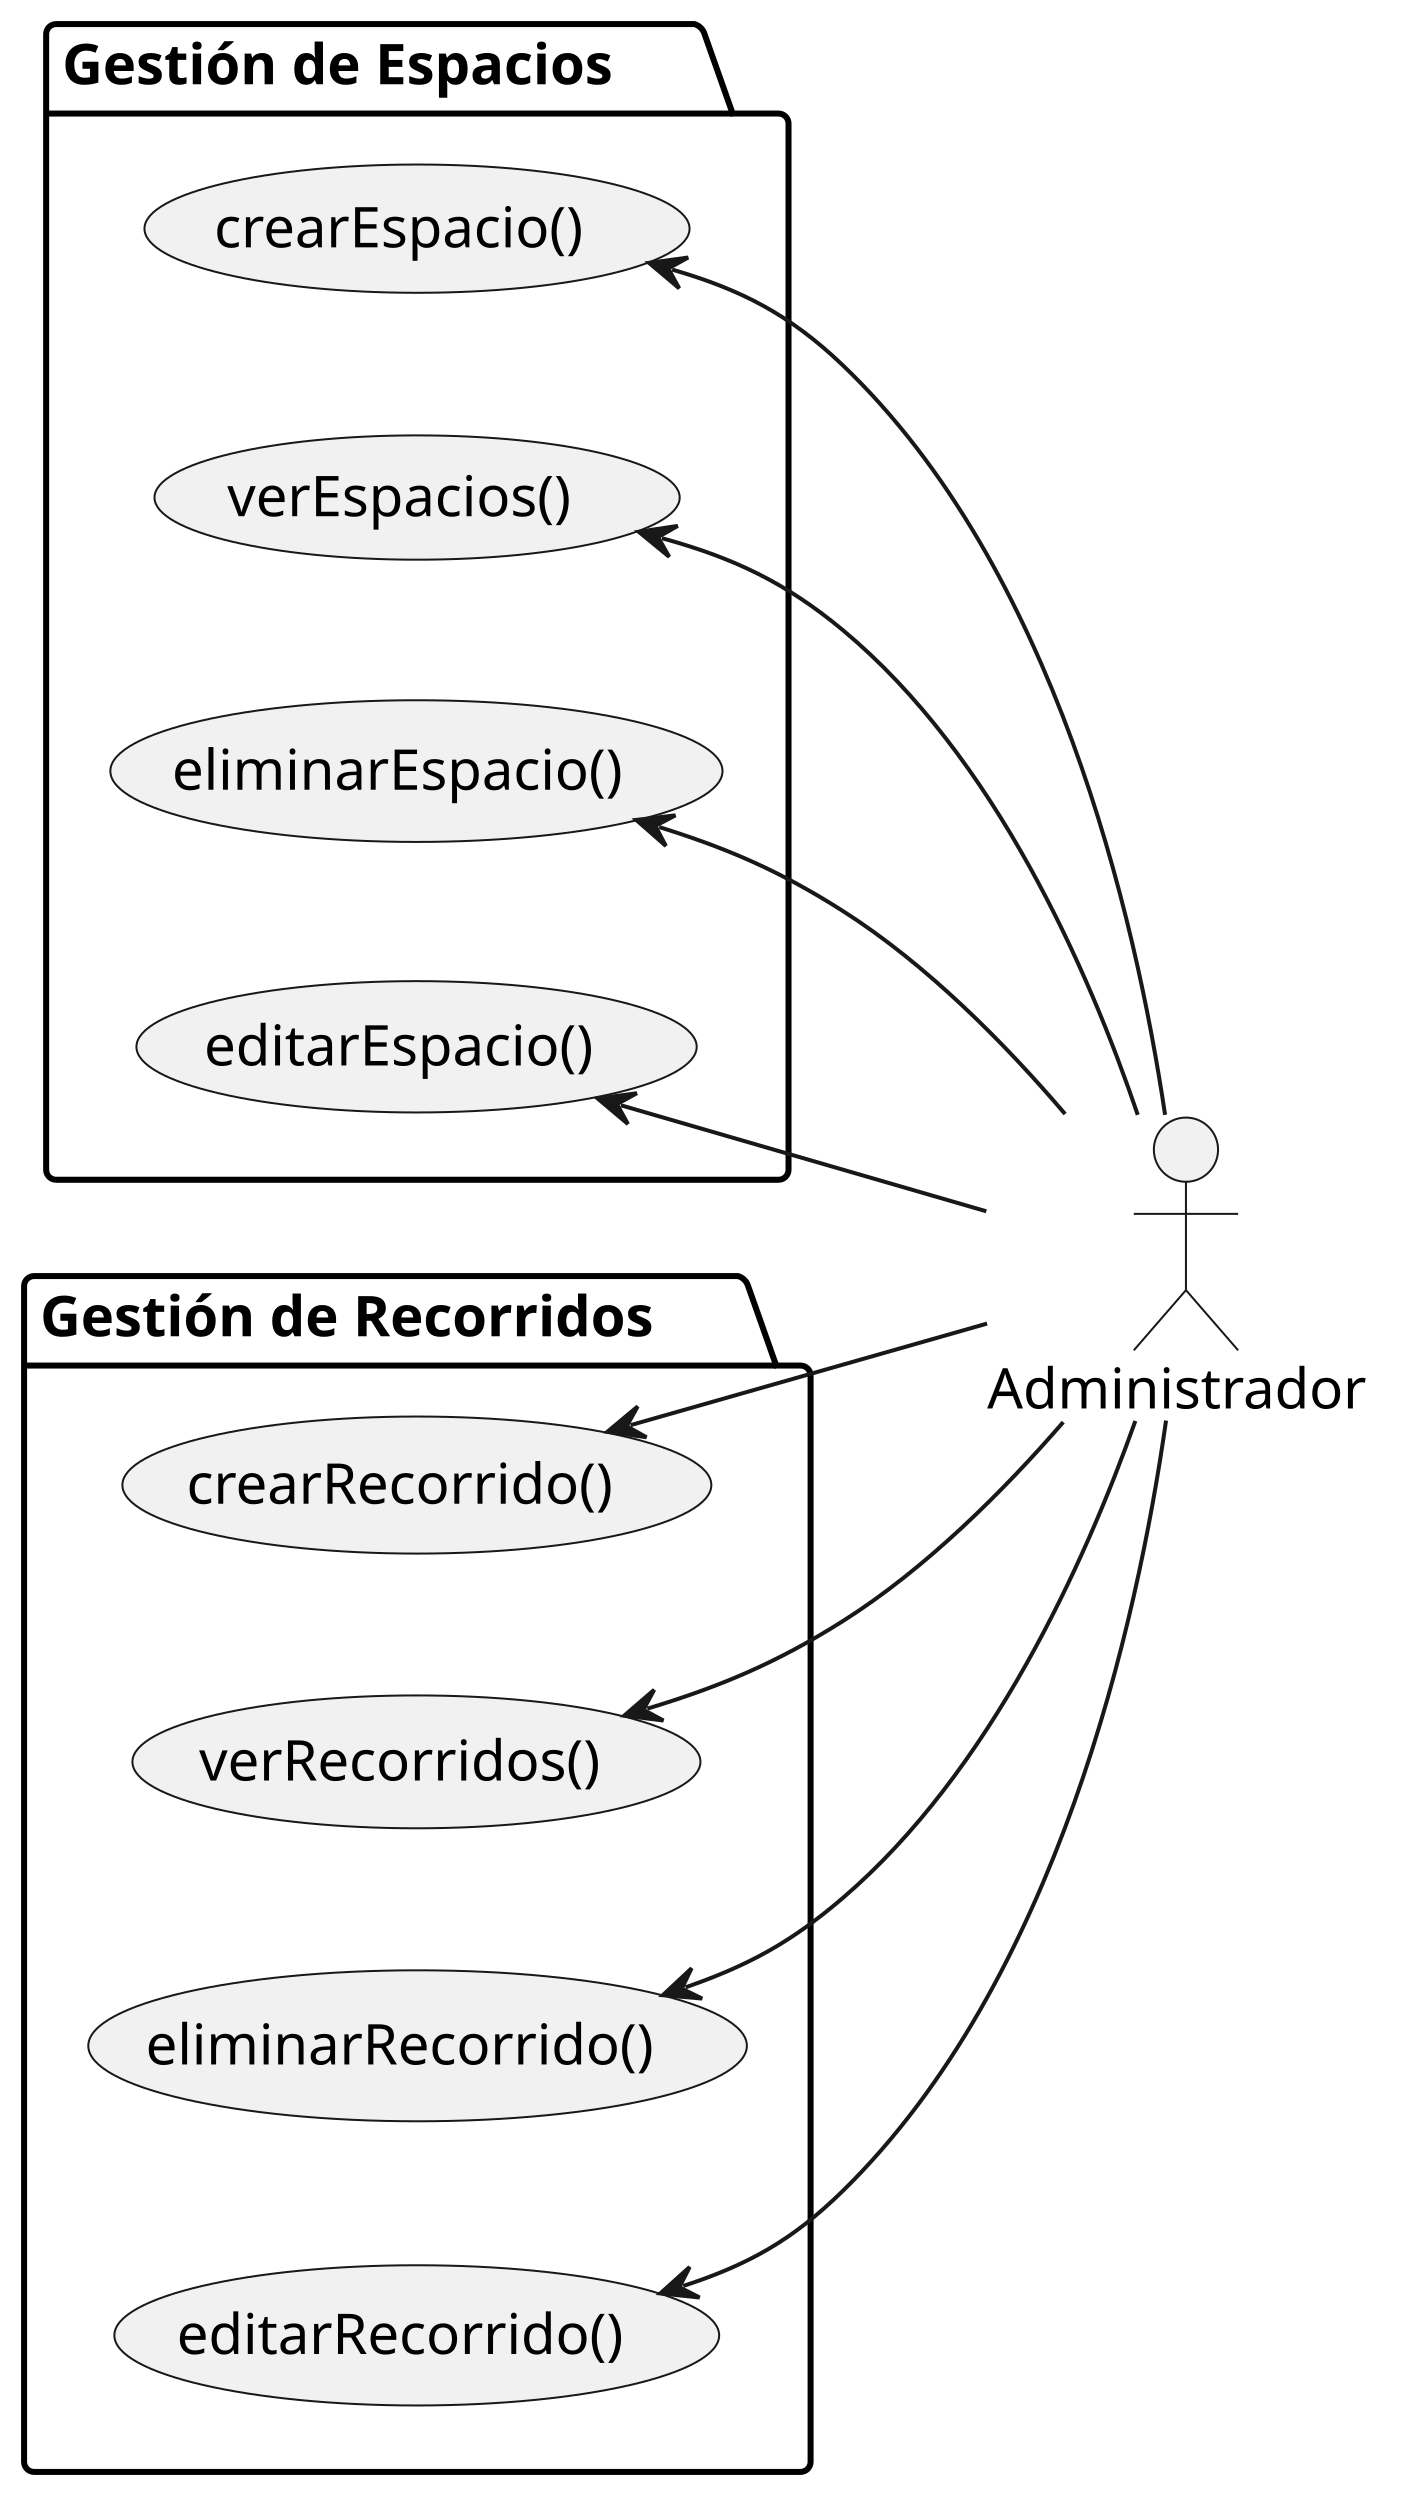
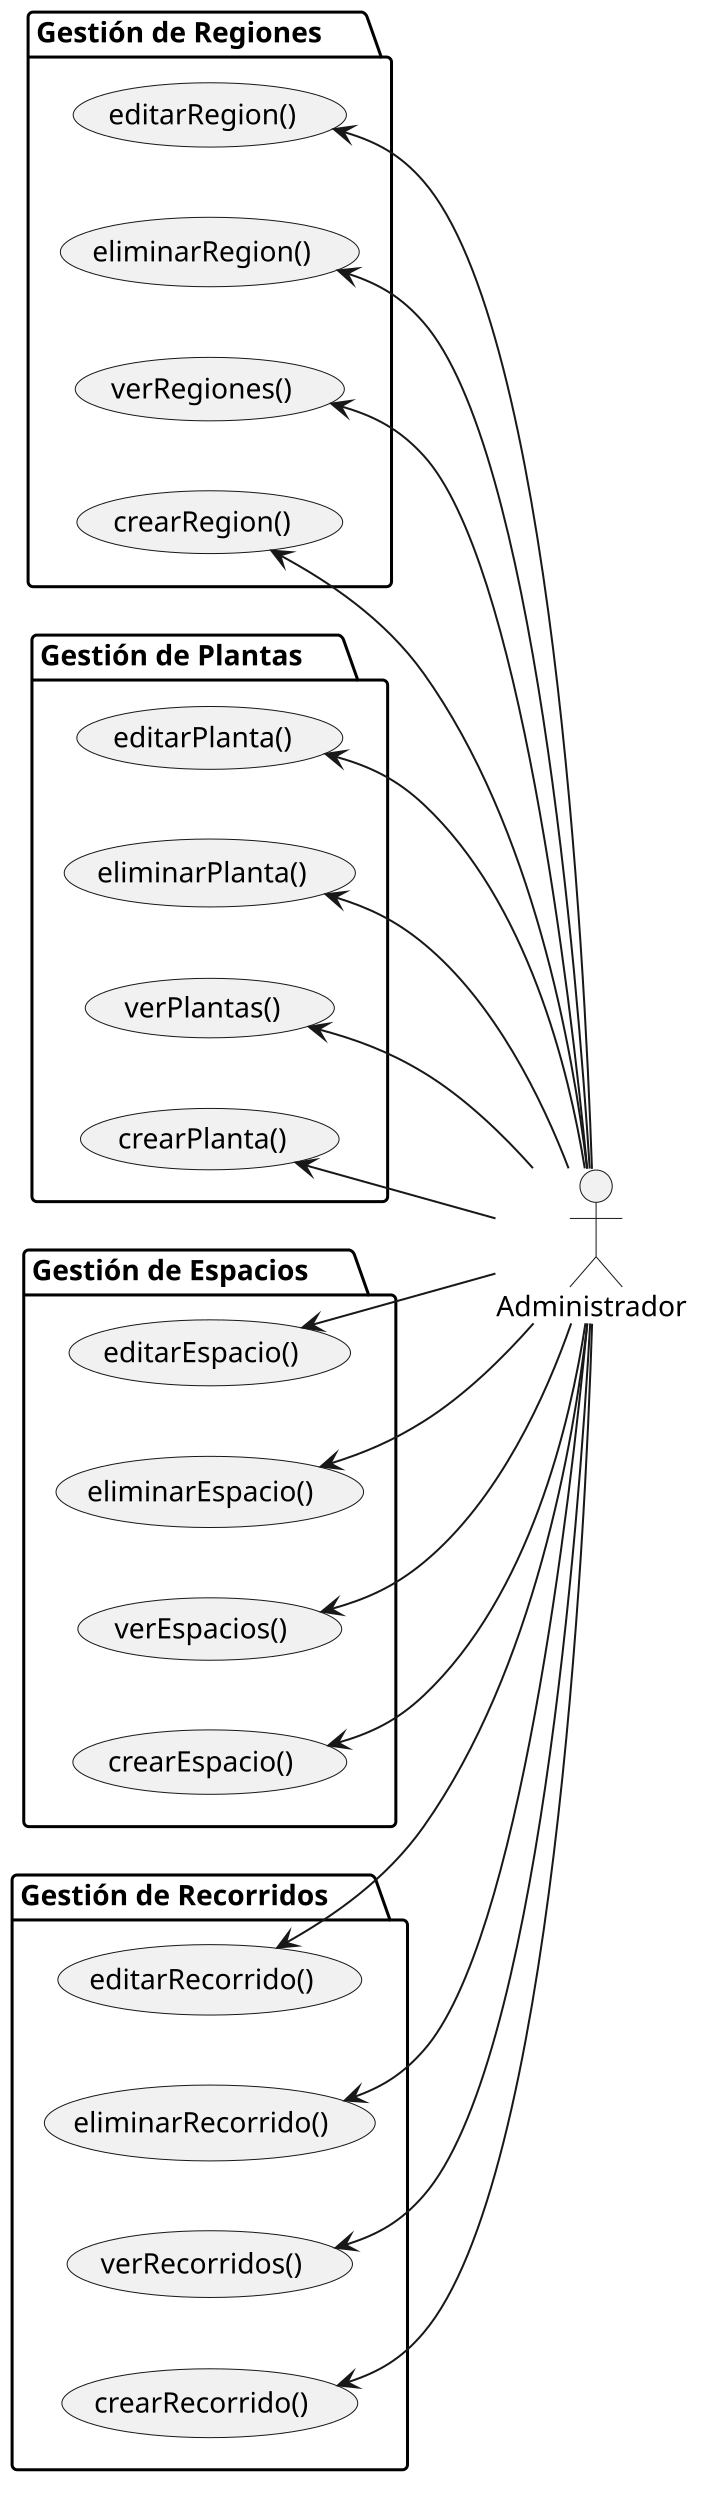
- <svg xmlns="http://www.w3.org/2000/svg" contentStyleType="text/css" data-diagram-type="DESCRIPTION" height="623px" preserveAspectRatio="none" style="width:352px;height:623px;background:#FFFFFF;" version="1.1" viewBox="0 0 352 623" width="352px" zoomAndPan="magnify">
+ <svg xmlns="http://www.w3.org/2000/svg" contentStyleType="text/css" data-diagram-type="DESCRIPTION" height="1240px" preserveAspectRatio="none" style="width:360px;height:1240px;background:#FFFFFF;" version="1.1" viewBox="0 0 360 1240" width="360px" zoomAndPan="magnify">
  <defs />
  <g>
-     <g class="cluster" data-entity="Gesti.n de Espacios" data-source-line="5" data-uid="ent0003" id="cluster_Gesti.n de Espacios">
-       <path d="M14,6 L173.074,6 A3.75,3.75 0 0 1 175.574,8.5 L182.574,28.297 L194,28.297 A2.5,2.5 0 0 1 196.5,30.797 L196.5,291.5 A2.5,2.5 0 0 1 194,294 L14,294 A2.5,2.5 0 0 1 11.5,291.5 L11.5,8.5 A2.5,2.5 0 0 1 14,6" fill="none" style="stroke:#000000;stroke-width:1.5;" />
-       <line style="stroke:#000000;stroke-width:1.5;" x1="11.5" x2="182.574" y1="28.297" y2="28.297" />
-       <text fill="#000000" font-family="sans-serif" font-size="14" font-weight="bold" lengthAdjust="spacing" textLength="158.074" x="15.5" y="20.995">Gestión de Espacios</text>
+     <g class="cluster" data-qualified-name="Gesti.n de Regiones" data-source-line="5" id="ent0002">
+       <path d="M16.43,6 L179.599,6 A3.75,3.75 0 0 1 182.099,8.5 L189.099,28.297 L191.69,28.297 A2.5,2.5 0 0 1 194.19,30.797 L194.19,288.5 A2.5,2.5 0 0 1 191.69,291 L16.43,291 A2.5,2.5 0 0 1 13.93,288.5 L13.93,8.5 A2.5,2.5 0 0 1 16.43,6" fill="none" style="stroke:#000000;stroke-width:1.5;" />
+       <line style="stroke:#000000;stroke-width:1.5;" x1="13.93" x2="189.099" y1="28.297" y2="28.297" />
+       <text fill="#000000" font-family="sans-serif" font-size="14" font-weight="700" lengthAdjust="spacing" textLength="162.169" x="17.93" y="20.995">Gestión de Regiones</text>
    </g>
-     <g class="cluster" data-entity="Gesti.n de Recorridos" data-source-line="12" data-uid="ent0008" id="cluster_Gesti.n de Recorridos">
-       <path d="M8.5,318 L183.933,318 A3.75,3.75 0 0 1 186.433,320.5 L193.433,340.297 L199.5,340.297 A2.5,2.5 0 0 1 202,342.797 L202,613.5 A2.5,2.5 0 0 1 199.5,616 L8.5,616 A2.5,2.5 0 0 1 6,613.5 L6,320.5 A2.5,2.5 0 0 1 8.5,318" fill="none" style="stroke:#000000;stroke-width:1.5;" />
-       <line style="stroke:#000000;stroke-width:1.5;" x1="6" x2="193.433" y1="340.297" y2="340.297" />
-       <text fill="#000000" font-family="sans-serif" font-size="14" font-weight="bold" lengthAdjust="spacing" textLength="174.433" x="10" y="332.995">Gestión de Recorridos</text>
+     <g class="cluster" data-qualified-name="Gesti.n de Plantas" data-source-line="12" id="ent0007">
+       <path d="M18.35,315 L167.956,315 A3.75,3.75 0 0 1 170.456,317.5 L177.456,337.297 L189.77,337.297 A2.5,2.5 0 0 1 192.27,339.797 L192.27,593.5 A2.5,2.5 0 0 1 189.77,596 L18.35,596 A2.5,2.5 0 0 1 15.85,593.5 L15.85,317.5 A2.5,2.5 0 0 1 18.35,315" fill="none" style="stroke:#000000;stroke-width:1.5;" />
+       <line style="stroke:#000000;stroke-width:1.5;" x1="15.85" x2="177.456" y1="337.297" y2="337.297" />
+       <text fill="#000000" font-family="sans-serif" font-size="14" font-weight="700" lengthAdjust="spacing" textLength="148.606" x="19.85" y="329.995">Gestión de Plantas</text>
    </g>
-     <g class="entity" data-entity="crearEspacio" data-source-line="6" data-uid="ent0004" id="entity_crearEspacio">
-       <ellipse cx="103.918" cy="56.984" fill="#F1F1F1" rx="67.918" ry="15.984" style="stroke:#181818;stroke-width:0.5;" />
-       <text fill="#000000" font-family="sans-serif" font-size="14" lengthAdjust="spacing" textLength="101.083" x="53.377" y="61.632">crearEspacio()</text>
+     <g class="cluster" data-qualified-name="Gesti.n de Espacios" data-source-line="19" id="ent0012">
+       <path d="M14.28,620 L173.354,620 A3.75,3.75 0 0 1 175.854,622.5 L182.854,642.297 L193.84,642.297 A2.5,2.5 0 0 1 196.34,644.797 L196.34,903.5 A2.5,2.5 0 0 1 193.84,906 L14.28,906 A2.5,2.5 0 0 1 11.78,903.5 L11.78,622.5 A2.5,2.5 0 0 1 14.28,620" fill="none" style="stroke:#000000;stroke-width:1.5;" />
+       <line style="stroke:#000000;stroke-width:1.5;" x1="11.78" x2="182.854" y1="642.297" y2="642.297" />
+       <text fill="#000000" font-family="sans-serif" font-size="14" font-weight="700" lengthAdjust="spacing" textLength="158.074" x="15.78" y="634.995">Gestión de Espacios</text>
    </g>
-     <g class="entity" data-entity="verEspacios" data-source-line="7" data-uid="ent0005" id="entity_verEspacios">
-       <ellipse cx="103.939" cy="123.988" fill="#F1F1F1" rx="65.439" ry="15.488" style="stroke:#181818;stroke-width:0.5;" />
-       <text fill="#000000" font-family="sans-serif" font-size="14" lengthAdjust="spacing" textLength="94.63" x="56.624" y="128.636">verEspacios()</text>
+     <g class="cluster" data-qualified-name="Gesti.n de Recorridos" data-source-line="26" id="ent0017">
+       <path d="M8.5,930 L183.933,930 A3.75,3.75 0 0 1 186.433,932.5 L193.433,952.297 L199.62,952.297 A2.5,2.5 0 0 1 202.12,954.797 L202.12,1222.5 A2.5,2.5 0 0 1 199.62,1225 L8.5,1225 A2.5,2.5 0 0 1 6,1222.5 L6,932.5 A2.5,2.5 0 0 1 8.5,930" fill="none" style="stroke:#000000;stroke-width:1.5;" />
+       <line style="stroke:#000000;stroke-width:1.5;" x1="6" x2="193.433" y1="952.297" y2="952.297" />
+       <text fill="#000000" font-family="sans-serif" font-size="14" font-weight="700" lengthAdjust="spacing" textLength="174.433" x="10" y="944.995">Gestión de Recorridos</text>
    </g>
-     <g class="entity" data-entity="eliminarEspacio" data-source-line="8" data-uid="ent0006" id="entity_eliminarEspacio">
-       <ellipse cx="103.776" cy="192.155" fill="#F1F1F1" rx="76.276" ry="17.655" style="stroke:#181818;stroke-width:0.5;" />
-       <text fill="#000000" font-family="sans-serif" font-size="14" lengthAdjust="spacing" textLength="121.81" x="42.871" y="196.804">eliminarEspacio()</text>
+     <g class="entity" data-qualified-name="Gesti.n de Regiones.crearRegion" data-source-line="6" id="ent0003">
+       <ellipse cx="104.064" cy="259.003" fill="#F1F1F1" rx="65.914" ry="15.583" style="stroke:#181818;stroke-width:0.5;" />
+       <text fill="#000000" font-family="sans-serif" font-size="14" lengthAdjust="spacing" textLength="95.881" x="56.124" y="263.651">crearRegion()</text>
    </g>
-     <g class="entity" data-entity="editarEspacio" data-source-line="9" data-uid="ent0007" id="entity_editarEspacio">
-       <ellipse cx="103.809" cy="260.862" fill="#F1F1F1" rx="69.809" ry="16.362" style="stroke:#181818;stroke-width:0.5;" />
-       <text fill="#000000" font-family="sans-serif" font-size="14" lengthAdjust="spacing" textLength="105.895" x="50.861" y="265.51">editarEspacio()</text>
+     <g class="entity" data-qualified-name="Gesti.n de Regiones.verRegiones" data-source-line="7" id="ent0004">
+       <ellipse cx="104.061" cy="192.998" fill="#F1F1F1" rx="66.741" ry="15.748" style="stroke:#181818;stroke-width:0.5;" />
+       <text fill="#000000" font-family="sans-serif" font-size="14" lengthAdjust="spacing" textLength="98.041" x="55.041" y="197.647">verRegiones()</text>
    </g>
-     <g class="entity" data-entity="crearRecorrido" data-source-line="13" data-uid="ent0009" id="entity_crearRecorrido">
-       <ellipse cx="103.882" cy="370.077" fill="#F1F1F1" rx="73.382" ry="17.076" style="stroke:#181818;stroke-width:0.5;" />
-       <text fill="#000000" font-family="sans-serif" font-size="14" lengthAdjust="spacing" textLength="114.782" x="46.491" y="374.725">crearRecorrido()</text>
+     <g class="entity" data-qualified-name="Gesti.n de Regiones.eliminarRegion" data-source-line="8" id="ent0005">
+       <ellipse cx="104.058" cy="124.996" fill="#F1F1F1" rx="74.128" ry="17.226" style="stroke:#181818;stroke-width:0.5;" />
+       <text fill="#000000" font-family="sans-serif" font-size="14" lengthAdjust="spacing" textLength="116.607" x="45.755" y="129.644">eliminarRegion()</text>
    </g>
-     <g class="entity" data-entity="verRecorridos" data-source-line="14" data-uid="ent0010" id="entity_verRecorridos">
-       <ellipse cx="103.777" cy="439.055" fill="#F1F1F1" rx="70.777" ry="16.555" style="stroke:#181818;stroke-width:0.5;" />
-       <text fill="#000000" font-family="sans-serif" font-size="14" lengthAdjust="spacing" textLength="108.329" x="49.612" y="443.704">verRecorridos()</text>
+     <g class="entity" data-qualified-name="Gesti.n de Regiones.editarRegion" data-source-line="9" id="ent0006">
+       <ellipse cx="104.057" cy="57.003" fill="#F1F1F1" rx="67.767" ry="15.953" style="stroke:#181818;stroke-width:0.5;" />
+       <text fill="#000000" font-family="sans-serif" font-size="14" lengthAdjust="spacing" textLength="100.693" x="53.71" y="61.652">editarRegion()</text>
    </g>
-     <g class="entity" data-entity="eliminarRecorrido" data-source-line="15" data-uid="ent0011" id="entity_eliminarRecorrido">
-       <ellipse cx="104.061" cy="509.812" fill="#F1F1F1" rx="82.061" ry="18.812" style="stroke:#181818;stroke-width:0.5;" />
-       <text fill="#000000" font-family="sans-serif" font-size="14" lengthAdjust="spacing" textLength="135.509" x="36.306" y="514.461">eliminarRecorrido()</text>
+     <g class="entity" data-qualified-name="Gesti.n de Plantas.crearPlanta" data-source-line="13" id="ent0008">
+       <ellipse cx="104.061" cy="564.998" fill="#F1F1F1" rx="64.141" ry="15.228" style="stroke:#181818;stroke-width:0.5;" />
+       <text fill="#000000" font-family="sans-serif" font-size="14" lengthAdjust="spacing" textLength="91.178" x="58.472" y="569.647">crearPlanta()</text>
    </g>
-     <g class="entity" data-entity="editarRecorrido" data-source-line="16" data-uid="ent0012" id="entity_editarRecorrido">
-       <ellipse cx="103.858" cy="581.972" fill="#F1F1F1" rx="75.358" ry="17.472" style="stroke:#181818;stroke-width:0.5;" />
-       <text fill="#000000" font-family="sans-serif" font-size="14" lengthAdjust="spacing" textLength="119.595" x="44.06" y="586.62">editarRecorrido()</text>
+     <g class="entity" data-qualified-name="Gesti.n de Plantas.verPlantas" data-source-line="14" id="ent0009">
+       <ellipse cx="104.065" cy="500.005" fill="#F1F1F1" rx="61.775" ry="14.755" style="stroke:#181818;stroke-width:0.5;" />
+       <text fill="#000000" font-family="sans-serif" font-size="14" lengthAdjust="spacing" textLength="84.725" x="61.703" y="504.653">verPlantas()</text>
    </g>
-     <g class="entity" data-entity="admin" data-source-line="3" data-uid="ent0002" id="entity_admin">
-       <ellipse cx="295.54" cy="286.5" fill="#F1F1F1" rx="8" ry="8" style="stroke:#181818;stroke-width:0.5;" />
-       <path d="M295.54,294.5 L295.54,321.5 M282.54,302.5 L308.54,302.5 M295.54,321.5 L282.54,336.5 M295.54,321.5 L308.54,336.5" fill="none" style="stroke:#181818;stroke-width:0.5;" />
-       <text fill="#000000" font-family="sans-serif" font-size="14" lengthAdjust="spacing" textLength="99.08" x="246" y="350.995">Administrador</text>
+     <g class="entity" data-qualified-name="Gesti.n de Plantas.eliminarPlanta" data-source-line="15" id="ent0010">
+       <ellipse cx="104.064" cy="433.003" fill="#F1F1F1" rx="72.214" ry="16.843" style="stroke:#181818;stroke-width:0.5;" />
+       <text fill="#000000" font-family="sans-serif" font-size="14" lengthAdjust="spacing" textLength="111.904" x="48.112" y="437.651">eliminarPlanta()</text>
    </g>
-     <g class="link" data-entity-1="crearEspacio" data-entity-2="admin" data-source-line="19" data-uid="lnk13" id="link_crearEspacio_admin">
-       <path d="M167.493,67.18 C184.743,72.18 196.84,78.43 210,91 C262.81,141.43 282.91,228.06 290.34,277.82" fill="none" id="crearEspacio-backto-admin" style="stroke:#181818;stroke-width:1;" />
-       <polygon fill="#181818" points="161.73,65.51,169.261,71.857,166.532,66.902,171.488,64.174,161.73,65.51" style="stroke:#181818;stroke-width:1;" />
+     <g class="entity" data-qualified-name="Gesti.n de Plantas.editarPlanta" data-source-line="16" id="ent0011">
+       <ellipse cx="104.056" cy="366.001" fill="#F1F1F1" rx="65.956" ry="15.591" style="stroke:#181818;stroke-width:0.5;" />
+       <text fill="#000000" font-family="sans-serif" font-size="14" lengthAdjust="spacing" textLength="95.99" x="56.061" y="370.65">editarPlanta()</text>
    </g>
-     <g class="link" data-entity-1="verEspacios" data-entity-2="admin" data-source-line="20" data-uid="lnk14" id="link_verEspacios_admin">
-       <path d="M164.945,134.113 C182.625,138.983 195.6,145.03 210,157 C247.99,188.57 271.27,241.74 283.53,277.82" fill="none" id="verEspacios-backto-admin" style="stroke:#181818;stroke-width:1;" />
-       <polygon fill="#181818" points="159.16,132.52,166.775,138.766,163.981,133.848,168.899,131.054,159.16,132.52" style="stroke:#181818;stroke-width:1;" />
+     <g class="entity" data-qualified-name="Gesti.n de Espacios.crearEspacio" data-source-line="20" id="ent0013">
+       <ellipse cx="104.058" cy="874.004" fill="#F1F1F1" rx="67.918" ry="15.984" style="stroke:#181818;stroke-width:0.5;" />
+       <text fill="#000000" font-family="sans-serif" font-size="14" lengthAdjust="spacing" textLength="101.083" x="53.517" y="878.652">crearEspacio()</text>
    </g>
-     <g class="link" data-entity-1="eliminarEspacio" data-entity-2="admin" data-source-line="21" data-uid="lnk15" id="link_eliminarEspacio_admin">
-       <path d="M164.268,206.107 C181.508,211.487 194.44,217.1 210,227 C231.03,240.38 250.49,260.12 265.42,277.61" fill="none" id="eliminarEspacio-backto-admin" style="stroke:#181818;stroke-width:1;" />
-       <polygon fill="#181818" points="158.54,204.32,165.94,210.82,163.313,205.81,168.323,203.183,158.54,204.32" style="stroke:#181818;stroke-width:1;" />
+     <g class="entity" data-qualified-name="Gesti.n de Espacios.verEspacios" data-source-line="21" id="ent0014">
+       <ellipse cx="104.059" cy="807.998" fill="#F1F1F1" rx="65.439" ry="15.488" style="stroke:#181818;stroke-width:0.5;" />
+       <text fill="#000000" font-family="sans-serif" font-size="14" lengthAdjust="spacing" textLength="94.63" x="56.744" y="812.646">verEspacios()</text>
    </g>
-     <g class="link" data-entity-1="editarEspacio" data-entity-2="admin" data-source-line="22" data-uid="lnk16" id="link_editarEspacio_admin">
-       <path d="M154.712,275.432 C183.692,283.842 215.9,293.19 245.79,301.86" fill="none" id="editarEspacio-backto-admin" style="stroke:#181818;stroke-width:1;" />
-       <polygon fill="#181818" points="148.95,273.76,156.479,280.11,153.752,275.154,158.708,272.427,148.95,273.76" style="stroke:#181818;stroke-width:1;" />
+     <g class="entity" data-qualified-name="Gesti.n de Espacios.eliminarEspacio" data-source-line="22" id="ent0015">
+       <ellipse cx="104.056" cy="739.995" fill="#F1F1F1" rx="76.276" ry="17.655" style="stroke:#181818;stroke-width:0.5;" />
+       <text fill="#000000" font-family="sans-serif" font-size="14" lengthAdjust="spacing" textLength="121.81" x="43.151" y="744.644">eliminarEspacio()</text>
    </g>
-     <g class="link" data-entity-1="crearRecorrido" data-entity-2="admin" data-source-line="24" data-uid="lnk17" id="link_crearRecorrido_admin">
-       <path d="M157.13,355.145 C185.83,346.965 216.87,338.12 245.98,329.83" fill="none" id="crearRecorrido-backto-admin" style="stroke:#181818;stroke-width:1;" />
-       <polygon fill="#181818" points="151.36,356.79,161.112,358.17,156.168,355.42,158.919,350.476,151.36,356.79" style="stroke:#181818;stroke-width:1;" />
+     <g class="entity" data-qualified-name="Gesti.n de Espacios.editarEspacio" data-source-line="23" id="ent0016">
+       <ellipse cx="104.059" cy="671.002" fill="#F1F1F1" rx="69.809" ry="16.362" style="stroke:#181818;stroke-width:0.5;" />
+       <text fill="#000000" font-family="sans-serif" font-size="14" lengthAdjust="spacing" textLength="105.895" x="51.111" y="675.65">editarEspacio()</text>
    </g>
-     <g class="link" data-entity-1="verRecorridos" data-entity-2="admin" data-source-line="25" data-uid="lnk18" id="link_verRecorridos_admin">
-       <path d="M161.304,425.795 C179.344,420.345 193.51,414.42 210,404 C230.77,390.87 250.06,371.57 264.96,354.39" fill="none" id="verRecorridos-backto-admin" style="stroke:#181818;stroke-width:1;" />
-       <polygon fill="#181818" points="155.56,427.53,165.332,428.756,160.346,426.084,163.019,421.098,155.56,427.53" style="stroke:#181818;stroke-width:1;" />
+     <g class="entity" data-qualified-name="Gesti.n de Recorridos.crearRecorrido" data-source-line="27" id="ent0018">
+       <ellipse cx="104.062" cy="1191.996" fill="#F1F1F1" rx="73.382" ry="17.076" style="stroke:#181818;stroke-width:0.5;" />
+       <text fill="#000000" font-family="sans-serif" font-size="14" lengthAdjust="spacing" textLength="114.782" x="46.671" y="1196.645">crearRecorrido()</text>
    </g>
-     <g class="link" data-entity-1="eliminarRecorrido" data-entity-2="admin" data-source-line="26" data-uid="lnk19" id="link_eliminarRecorrido_admin">
-       <path d="M170.828,495.243 C186.678,489.743 197.23,483.93 210,473 C246.92,441.4 270.34,389.51 282.93,354.1" fill="none" id="eliminarRecorrido-backto-admin" style="stroke:#181818;stroke-width:1;" />
-       <polygon fill="#181818" points="165.16,497.21,174.974,498.038,169.884,495.571,172.351,490.481,165.16,497.21" style="stroke:#181818;stroke-width:1;" />
+     <g class="entity" data-qualified-name="Gesti.n de Recorridos.verRecorridos" data-source-line="28" id="ent0019">
+       <ellipse cx="104.057" cy="1122.995" fill="#F1F1F1" rx="70.777" ry="16.555" style="stroke:#181818;stroke-width:0.5;" />
+       <text fill="#000000" font-family="sans-serif" font-size="14" lengthAdjust="spacing" textLength="108.329" x="49.892" y="1127.644">verRecorridos()</text>
    </g>
-     <g class="link" data-entity-1="editarRecorrido" data-entity-2="admin" data-source-line="27" data-uid="lnk20" id="link_editarRecorrido_admin">
-       <path d="M170.255,569.662 C186.655,564.322 197.6,558.13 210,546 C263.52,493.64 283.39,404.56 290.58,354" fill="none" id="editarRecorrido-backto-admin" style="stroke:#181818;stroke-width:1;" />
-       <polygon fill="#181818" points="164.55,571.52,174.346,572.537,169.304,569.972,171.869,564.93,164.55,571.52" style="stroke:#181818;stroke-width:1;" />
+     <g class="entity" data-qualified-name="Gesti.n de Recorridos.eliminarRecorrido" data-source-line="29" id="ent0020">
+       <ellipse cx="104.061" cy="1053.002" fill="#F1F1F1" rx="82.061" ry="18.812" style="stroke:#181818;stroke-width:0.5;" />
+       <text fill="#000000" font-family="sans-serif" font-size="14" lengthAdjust="spacing" textLength="135.509" x="36.306" y="1057.651">eliminarRecorrido()</text>
+     </g>
+     <g class="entity" data-qualified-name="Gesti.n de Recorridos.editarRecorrido" data-source-line="30" id="ent0021">
+       <ellipse cx="104.058" cy="982.002" fill="#F1F1F1" rx="75.358" ry="17.472" style="stroke:#181818;stroke-width:0.5;" />
+       <text fill="#000000" font-family="sans-serif" font-size="14" lengthAdjust="spacing" textLength="119.595" x="44.26" y="986.65">editarRecorrido()</text>
+     </g>
+     <g class="entity" data-qualified-name="admin" data-source-line="3" id="ent0001">
+       <ellipse cx="295.66" cy="588.35" fill="#F1F1F1" rx="8" ry="8" style="stroke:#181818;stroke-width:0.5;" />
+       <path d="M295.66,596.35 L295.66,623.35 M282.66,604.35 L308.66,604.35 M295.66,623.35 L282.66,638.35 M295.66,623.35 L308.66,638.35" fill="none" style="stroke:#181818;stroke-width:0.5;" />
+       <text fill="#000000" font-family="sans-serif" font-size="14" lengthAdjust="spacing" textLength="99.08" x="246.12" y="652.845">Administrador</text>
+     </g>
+     <g class="link" data-entity-1="ent0003" data-entity-2="ent0001" data-link-type="dependency" data-source-line="33" id="lnk22">
+       <path d="M139.012,275.482 C162.712,288.252 190.72,306.82 210.12,334 C264.53,410.2 284.3,521.59 291.19,579.63" fill="none" id="crearRegion-backto-admin" style="stroke:#181818;stroke-width:1;" />
+       <polygon fill="#181818" points="134.61,273.11,140.636,280.901,139.012,275.482,144.43,273.858,134.61,273.11" style="stroke:#181818;stroke-width:1;stroke-linejoin:miter;stroke-miterlimit:10;" />
+     </g>
+     <g class="link" data-entity-1="ent0004" data-entity-2="ent0001" data-link-type="dependency" data-source-line="34" id="lnk23">
+       <path d="M169.109,201.568 C185.989,206.368 198.2,212.93 210.12,226 C257.45,277.89 282.69,491.46 291.26,579.64" fill="none" id="verRegiones-backto-admin" style="stroke:#181818;stroke-width:1;" />
+       <polygon fill="#181818" points="164.3,200.2,171.863,206.509,169.109,201.568,174.051,198.814,164.3,200.2" style="stroke:#181818;stroke-width:1;stroke-linejoin:miter;stroke-miterlimit:10;" />
+     </g>
+     <g class="link" data-entity-1="ent0005" data-entity-2="ent0001" data-link-type="dependency" data-source-line="35" id="lnk24">
+       <path d="M172.373,135.672 C188.243,140.851 199.14,147.38 210.12,160 C264.78,222.84 286.21,481.11 292.5,579.6" fill="none" id="eliminarRegion-backto-admin" style="stroke:#181818;stroke-width:1;" />
+       <polygon fill="#181818" points="167.62,134.12,174.935,140.715,172.373,135.672,177.417,133.11,167.62,134.12" style="stroke:#181818;stroke-width:1;stroke-linejoin:miter;stroke-miterlimit:10;" />
+     </g>
+     <g class="link" data-entity-1="ent0006" data-entity-2="ent0001" data-link-type="dependency" data-source-line="36" id="lnk25">
+       <path d="M170.363,65.44 C186.983,70.25 198.75,76.84 210.12,90 C273.78,163.67 289.87,471.07 293.61,579.74" fill="none" id="editarRegion-backto-admin" style="stroke:#181818;stroke-width:1;" />
+       <polygon fill="#181818" points="165.56,64.05,173.093,70.394,170.363,65.44,175.317,62.71,165.56,64.05" style="stroke:#181818;stroke-width:1;stroke-linejoin:miter;stroke-miterlimit:10;" />
+     </g>
+     <g class="link" data-entity-1="ent0008" data-entity-2="ent0001" data-link-type="dependency" data-source-line="38" id="lnk26">
+       <path d="M151.485,577.977 C180.695,586.147 215.06,595.75 245.77,604.33" fill="none" id="crearPlanta-backto-admin" style="stroke:#181818;stroke-width:1;" />
+       <polygon fill="#181818" points="146.67,576.63,154.26,582.906,151.485,577.977,156.415,575.202,146.67,576.63" style="stroke:#181818;stroke-width:1;stroke-linejoin:miter;stroke-miterlimit:10;" />
+     </g>
+     <g class="link" data-entity-1="ent0009" data-entity-2="ent0001" data-link-type="dependency" data-source-line="39" id="lnk27">
+       <path d="M158.033,510.58 C176.683,515.52 192.84,521.53 210.12,532 C230.53,544.37 249.53,562.78 264.33,579.39" fill="none" id="verPlantas-backto-admin" style="stroke:#181818;stroke-width:1;" />
+       <polygon fill="#181818" points="153.2,509.3,160.876,515.471,158.033,510.58,162.924,507.738,153.2,509.3" style="stroke:#181818;stroke-width:1;stroke-linejoin:miter;stroke-miterlimit:10;" />
+     </g>
+     <g class="link" data-entity-1="ent0010" data-entity-2="ent0001" data-link-type="dependency" data-source-line="40" id="lnk28">
+       <path d="M166.328,445.054 C183.278,450.284 196.25,456.56 210.12,468 C245.64,497.29 269.02,545.62 282.01,579.49" fill="none" id="eliminarPlanta-backto-admin" style="stroke:#181818;stroke-width:1;" />
+       <polygon fill="#181818" points="161.55,443.58,168.971,450.056,166.328,445.054,171.329,442.411,161.55,443.58" style="stroke:#181818;stroke-width:1;stroke-linejoin:miter;stroke-miterlimit:10;" />
+     </g>
+     <g class="link" data-entity-1="ent0011" data-entity-2="ent0001" data-link-type="dependency" data-source-line="41" id="lnk29">
+       <path d="M166.277,375.262 C183.617,380.092 196.8,386.51 210.12,399 C261.7,447.37 282.19,530.77 290.05,579.5" fill="none" id="editarPlanta-backto-admin" style="stroke:#181818;stroke-width:1;" />
+       <polygon fill="#181818" points="161.46,373.92,169.057,380.188,166.277,375.262,171.203,372.482,161.46,373.92" style="stroke:#181818;stroke-width:1;stroke-linejoin:miter;stroke-miterlimit:10;" />
+     </g>
+     <g class="link" data-entity-1="ent0013" data-entity-2="ent0001" data-link-type="dependency" data-source-line="43" id="lnk30">
+       <path d="M167.676,864.362 C184.596,859.512 197.19,853.2 210.12,841 C262.67,791.41 282.86,705.81 290.39,656.34" fill="none" id="crearEspacio-backto-admin" style="stroke:#181818;stroke-width:1;" />
+       <polygon fill="#181818" points="162.87,865.74,172.624,867.105,167.676,864.362,170.419,859.415,162.87,865.74" style="stroke:#181818;stroke-width:1;stroke-linejoin:miter;stroke-miterlimit:10;" />
+     </g>
+     <g class="link" data-entity-1="ent0014" data-entity-2="ent0001" data-link-type="dependency" data-source-line="44" id="lnk31">
+       <path d="M164.308,798.034 C181.908,793.154 195.75,786.87 210.12,775 C247.59,744.04 270.9,692 283.32,656.39" fill="none" id="verEspacios-backto-admin" style="stroke:#181818;stroke-width:1;" />
+       <polygon fill="#181818" points="159.49,799.37,169.232,800.82,164.308,798.034,167.094,793.111,159.49,799.37" style="stroke:#181818;stroke-width:1;stroke-linejoin:miter;stroke-miterlimit:10;" />
+     </g>
+     <g class="link" data-entity-1="ent0015" data-entity-2="ent0001" data-link-type="dependency" data-source-line="45" id="lnk32">
+       <path d="M163.87,725.912 C180.97,720.542 194.65,714.71 210.12,705 C230.63,692.12 249.78,673.26 264.64,656.38" fill="none" id="eliminarEspacio-backto-admin" style="stroke:#181818;stroke-width:1;" />
+       <polygon fill="#181818" points="159.1,727.41,168.885,728.53,163.87,725.912,166.488,720.897,159.1,727.41" style="stroke:#181818;stroke-width:1;stroke-linejoin:miter;stroke-miterlimit:10;" />
+     </g>
+     <g class="link" data-entity-1="ent0016" data-entity-2="ent0001" data-link-type="dependency" data-source-line="46" id="lnk33">
+       <path d="M154.805,657.094 C183.605,649.044 216.18,639.94 245.73,631.68" fill="none" id="editarEspacio-backto-admin" style="stroke:#181818;stroke-width:1;" />
+       <polygon fill="#181818" points="149.99,658.44,159.735,659.87,154.805,657.094,157.581,652.165,149.99,658.44" style="stroke:#181818;stroke-width:1;stroke-linejoin:miter;stroke-miterlimit:10;" />
+     </g>
+     <g class="link" data-entity-1="ent0018" data-entity-2="ent0001" data-link-type="dependency" data-source-line="48" id="lnk34">
+       <path d="M172.327,1181.62 C188.297,1176.45 199.25,1169.84 210.12,1157 C274.38,1081.09 290.1,767.02 293.68,656.6" fill="none" id="crearRecorrido-backto-admin" style="stroke:#181818;stroke-width:1;" />
+       <polygon fill="#181818" points="167.57,1183.16,177.364,1184.194,172.327,1181.62,174.9,1176.582,167.57,1183.16" style="stroke:#181818;stroke-width:1;stroke-linejoin:miter;stroke-miterlimit:10;" />
+     </g>
+     <g class="link" data-entity-1="ent0019" data-entity-2="ent0001" data-link-type="dependency" data-source-line="49" id="lnk35">
+       <path d="M171.309,1113.41 C187.559,1108.41 198.9,1101.85 210.12,1089 C266.6,1024.3 286.99,756.9 292.75,656.41" fill="none" id="verRecorridos-backto-admin" style="stroke:#181818;stroke-width:1;" />
+       <polygon fill="#181818" points="166.53,1114.88,176.308,1116.056,171.309,1113.41,173.956,1108.41,166.53,1114.88" style="stroke:#181818;stroke-width:1;stroke-linejoin:miter;stroke-miterlimit:10;" />
+     </g>
+     <g class="link" data-entity-1="ent0020" data-entity-2="ent0001" data-link-type="dependency" data-source-line="50" id="lnk36">
+       <path d="M175.678,1040.11 C190.318,1034.78 199.83,1028.62 210.12,1017 C257.53,963.46 282.76,745.99 291.29,656.62" fill="none" id="eliminarRecorrido-backto-admin" style="stroke:#181818;stroke-width:1;" />
+       <polygon fill="#181818" points="170.98,1041.82,180.805,1042.5,175.678,1040.11,178.069,1034.982,170.98,1041.82" style="stroke:#181818;stroke-width:1;stroke-linejoin:miter;stroke-miterlimit:10;" />
+     </g>
+     <g class="link" data-entity-1="ent0021" data-entity-2="ent0001" data-link-type="dependency" data-source-line="51" id="lnk37">
+       <path d="M141.904,963.579 C165.304,950.489 191.55,932.29 210.12,906 C264.99,828.33 284.59,715.03 291.33,656.38" fill="none" id="editarRecorrido-backto-admin" style="stroke:#181818;stroke-width:1;" />
+       <polygon fill="#181818" points="137.54,966.02,147.347,965.117,141.904,963.579,143.442,958.135,137.54,966.02" style="stroke:#181818;stroke-width:1;stroke-linejoin:miter;stroke-miterlimit:10;" />
    </g>
  </g>
</svg>
